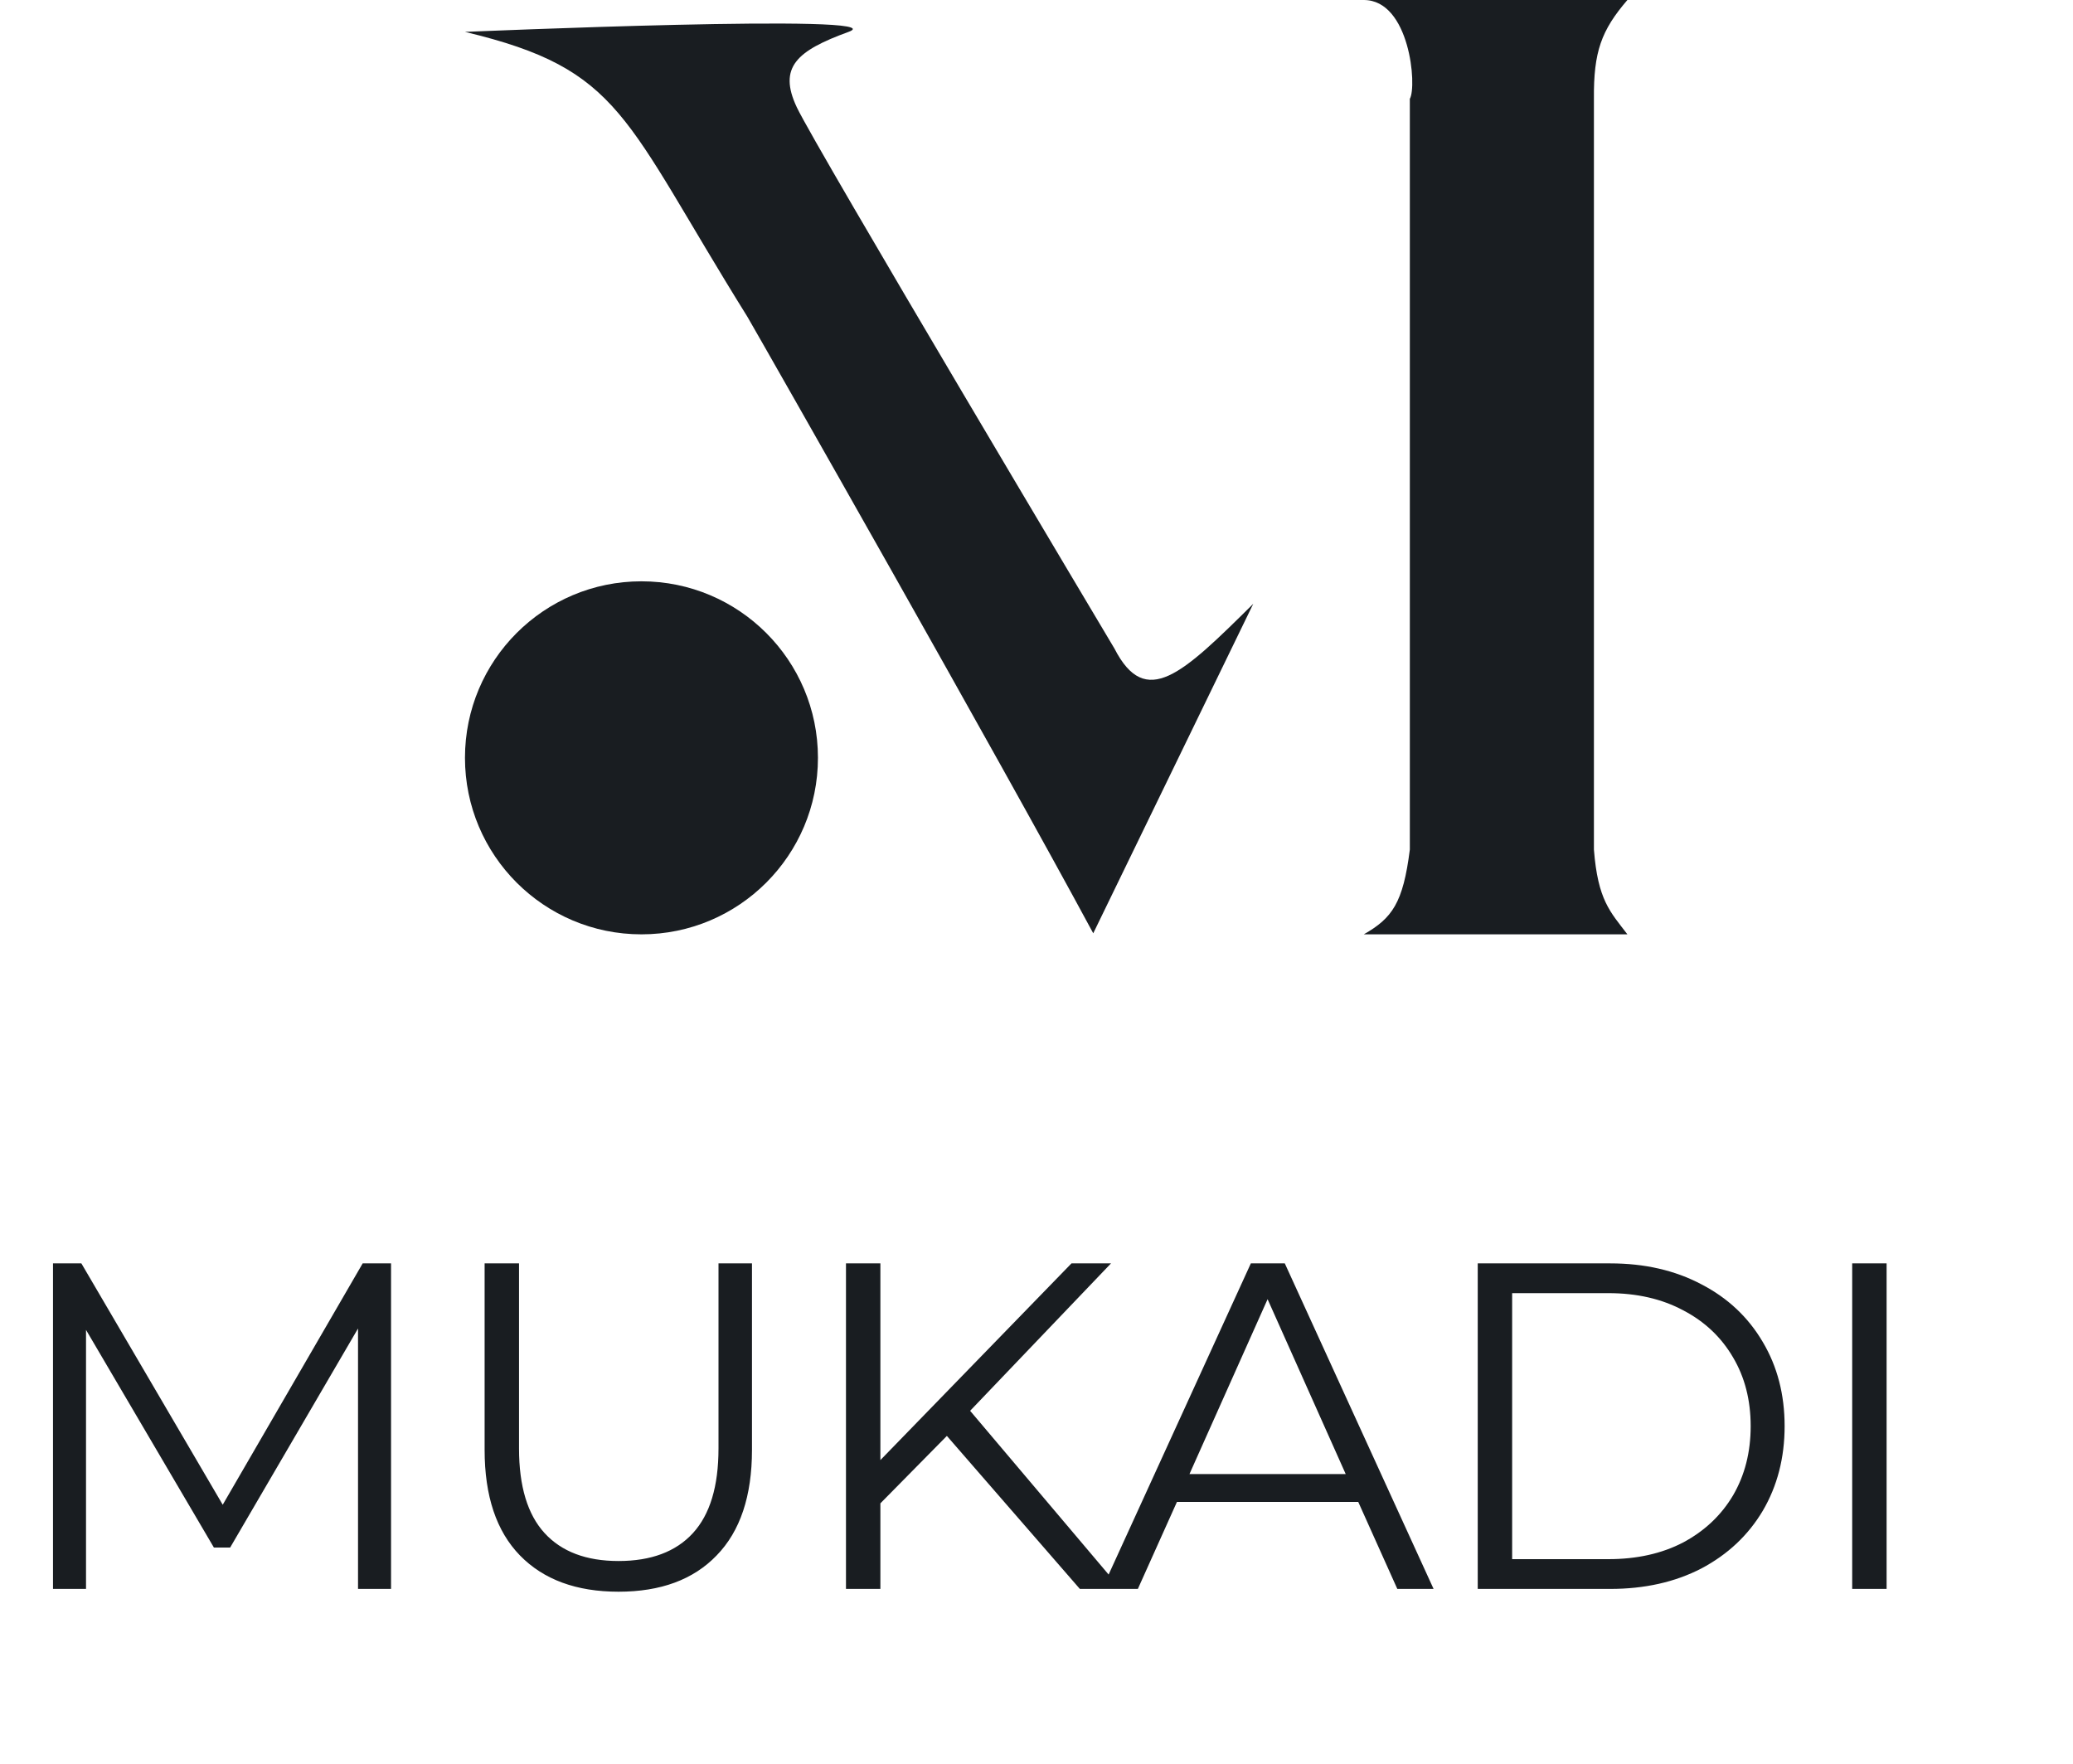
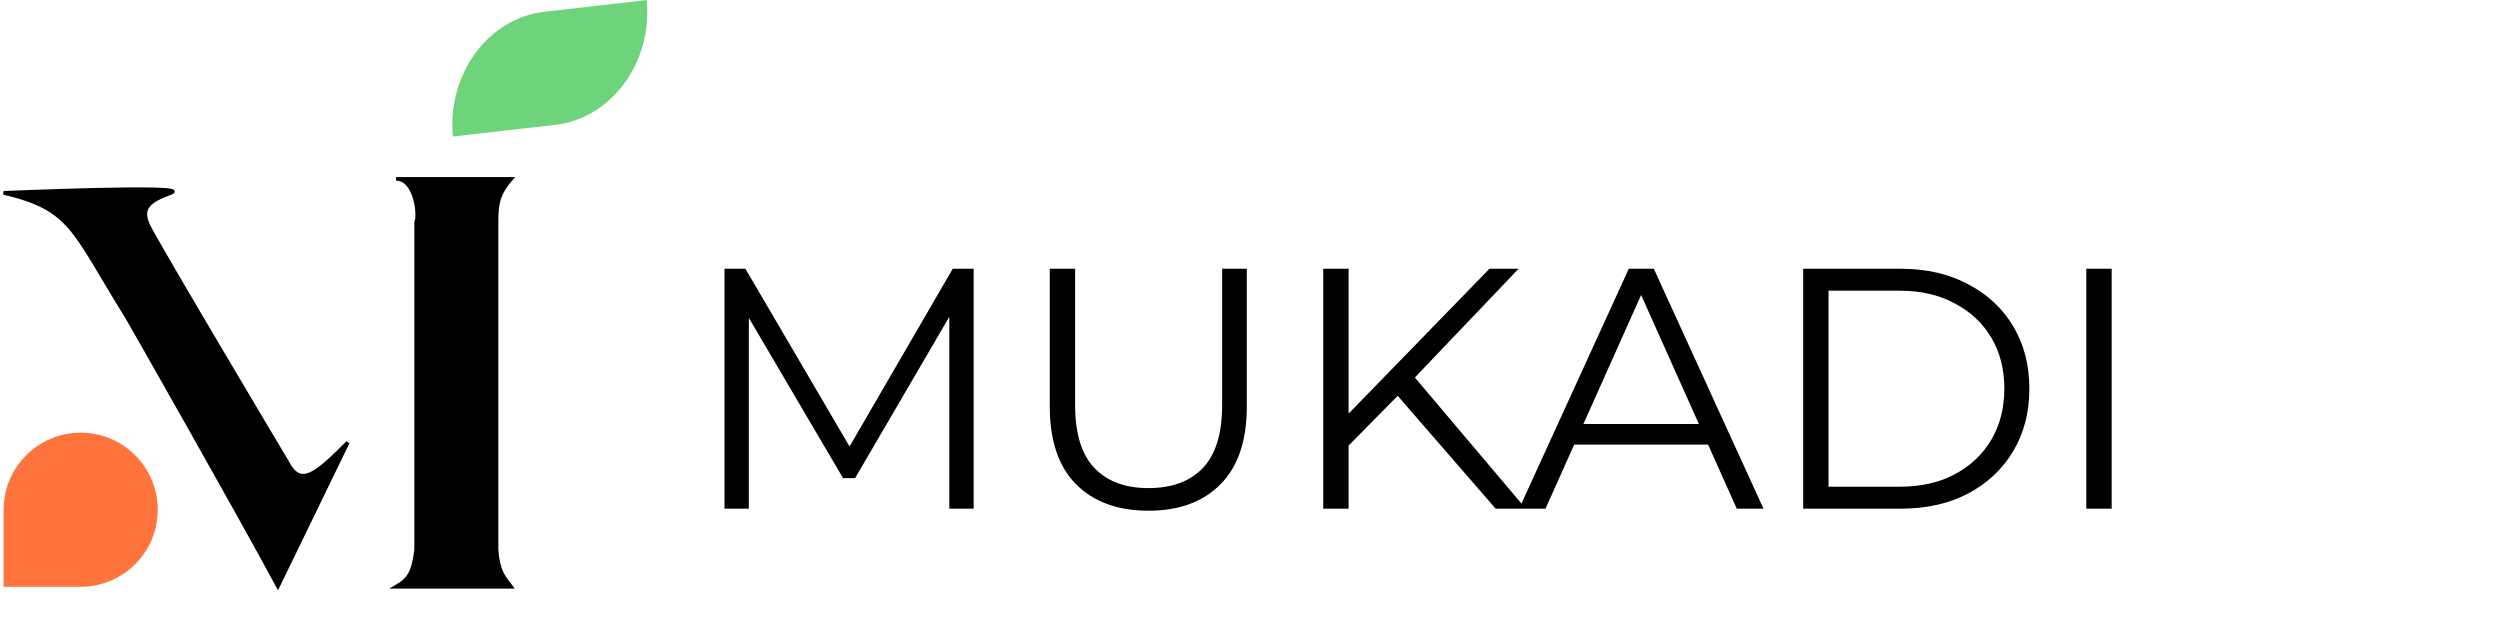
- <svg xmlns="http://www.w3.org/2000/svg" width="107" height="91" viewBox="0 0 107 91" fill="none">
-   <path d="M20.184 65.2V82H18.48V68.56L11.88 79.864H11.04L4.44 68.632V82H2.736V65.2H4.2L11.496 77.656L18.72 65.2H20.184ZM31.926 82.144C29.75 82.144 28.054 81.52 26.838 80.272C25.622 79.024 25.014 77.208 25.014 74.824V65.2H26.79V74.752C26.79 76.704 27.23 78.16 28.11 79.12C28.99 80.08 30.262 80.56 31.926 80.56C33.606 80.56 34.886 80.08 35.766 79.12C36.646 78.16 37.086 76.704 37.086 74.752V65.2H38.814V74.824C38.814 77.208 38.206 79.024 36.99 80.272C35.79 81.52 34.102 82.144 31.926 82.144ZM48.874 74.104L45.442 77.584V82H43.666V65.2H45.442V75.352L55.306 65.2H57.346L50.074 72.808L57.85 82H55.738L48.874 74.104ZM70.108 77.512H60.748L58.732 82H56.884L64.564 65.2H66.316L73.996 82H72.124L70.108 77.512ZM69.46 76.072L65.428 67.048L61.396 76.072H69.46ZM76.275 65.2H83.115C84.891 65.2 86.459 65.56 87.819 66.28C89.179 66.984 90.235 67.976 90.987 69.256C91.739 70.52 92.115 71.968 92.115 73.6C92.115 75.232 91.739 76.688 90.987 77.968C90.235 79.232 89.179 80.224 87.819 80.944C86.459 81.648 84.891 82 83.115 82H76.275V65.2ZM83.019 80.464C84.491 80.464 85.779 80.176 86.883 79.6C87.987 79.008 88.843 78.2 89.451 77.176C90.059 76.136 90.363 74.944 90.363 73.6C90.363 72.256 90.059 71.072 89.451 70.048C88.843 69.008 87.987 68.2 86.883 67.624C85.779 67.032 84.491 66.736 83.019 66.736H78.051V80.464H83.019ZM95.603 65.2H97.379V82H95.603V65.2Z" fill="#191D21" />
-   <path d="M24 39.109C24 34.078 28.078 30 33.109 30C38.14 30 42.219 34.078 42.219 39.109C42.219 44.14 38.14 48.219 33.109 48.219C28.078 48.219 24 44.14 24 39.109Z" fill="#191D21" />
-   <path d="M84 0H70.394C72.77 0 73.147 4.452 72.77 5.101V43.846C72.422 46.602 71.86 47.383 70.394 48.219H84C83.112 47.053 82.475 46.459 82.272 43.846V5.101C82.251 2.67 82.653 1.568 84 0Z" fill="#191D21" />
-   <path d="M38.575 16.343C32.138 6.019 32.138 3.59 24 1.646C24 1.646 46.47 0.675 43.798 1.646C41.126 2.618 40.154 3.468 41.126 5.533C42.097 7.598 57.522 33.468 57.522 33.468C59.139 36.618 61.02 34.791 64.688 31.161L56.429 48.165C51.409 38.853 39.644 18.189 38.575 16.343Z" fill="#191D21" />
+ <svg xmlns="http://www.w3.org/2000/svg" width="693" height="172" viewBox="0 0 693 172" fill="none">
+   <path d="M179.279 0.019L150.949 3.251C135.303 5.037 123.926 20.526 125.539 37.847V37.847L153.869 34.614C169.516 32.829 180.892 17.34 179.279 0.019V0.019Z" fill="#6ED47C" />
+   <path d="M35.177 87.916C20.082 63.708 20.082 58.011 1 53.455C1 53.455 53.689 51.176 47.423 53.455C41.158 55.733 38.879 57.727 41.158 62.568C43.436 67.41 79.606 128.074 79.606 128.074C83.399 135.46 87.809 131.176 96.41 122.662L77.043 162.535C65.271 140.7 37.683 92.245 35.177 87.916Z" fill="black" stroke="black" />
+   <path d="M22.36 162.662C34.157 162.662 43.721 153.098 43.721 141.301C43.721 129.504 34.157 119.94 22.36 119.94C10.563 119.94 1 129.504 1 141.301V162.662H22.36Z" fill="#FF743C" />
+   <path d="M141.689 49.583H109.786C115.356 49.583 116.24 60.022 115.356 61.545V152.398C114.54 158.861 113.223 160.691 109.786 162.651H141.689C139.607 159.918 138.113 158.525 137.638 152.398V61.545C137.589 55.843 138.531 53.259 141.689 49.583Z" fill="black" stroke="black" />
+   <path d="M200.83 141V74.5H206.625L237.025 126.37H233.985L264.1 74.5H269.895V141H263.15V85.045H264.765L237.025 132.545H233.7L205.77 85.045H207.575V141H200.83ZM318.352 141.57C309.866 141.57 303.184 139.132 298.307 134.255C293.431 129.378 290.992 122.158 290.992 112.595V74.5H298.022V112.31C298.022 120.163 299.796 125.958 303.342 129.695C306.889 133.432 311.892 135.3 318.352 135.3C324.876 135.3 329.911 133.432 333.457 129.695C337.004 125.958 338.777 120.163 338.777 112.31V74.5H345.617V112.595C345.617 122.158 343.179 129.378 338.302 134.255C333.489 139.132 326.839 141.57 318.352 141.57ZM372.882 124.47L372.597 115.92L412.877 74.5H420.952L391.597 105.28L387.607 109.555L372.882 124.47ZM366.802 141V74.5H373.832V141H366.802ZM414.587 141L385.897 107.94L390.647 102.81L422.947 141H414.587ZM421.103 141L451.503 74.5H458.438L488.838 141H481.428L453.498 78.585H456.348L428.418 141H421.103ZM433.073 123.235L435.163 117.535H473.828L475.918 123.235H433.073ZM499.839 141V74.5H526.914C534.007 74.5 540.214 75.925 545.534 78.775C550.917 81.562 555.097 85.457 558.074 90.46C561.05 95.463 562.539 101.227 562.539 107.75C562.539 114.273 561.05 120.037 558.074 125.04C555.097 130.043 550.917 133.97 545.534 136.82C540.214 139.607 534.007 141 526.914 141H499.839ZM506.869 134.92H526.534C532.424 134.92 537.522 133.78 541.829 131.5C546.199 129.157 549.587 125.958 551.994 121.905C554.4 117.788 555.604 113.07 555.604 107.75C555.604 102.367 554.4 97.648 551.994 93.595C549.587 89.542 546.199 86.375 541.829 84.095C537.522 81.752 532.424 80.58 526.534 80.58H506.869V134.92ZM578.325 141V74.5H585.355V141H578.325Z" fill="black" />
</svg>
